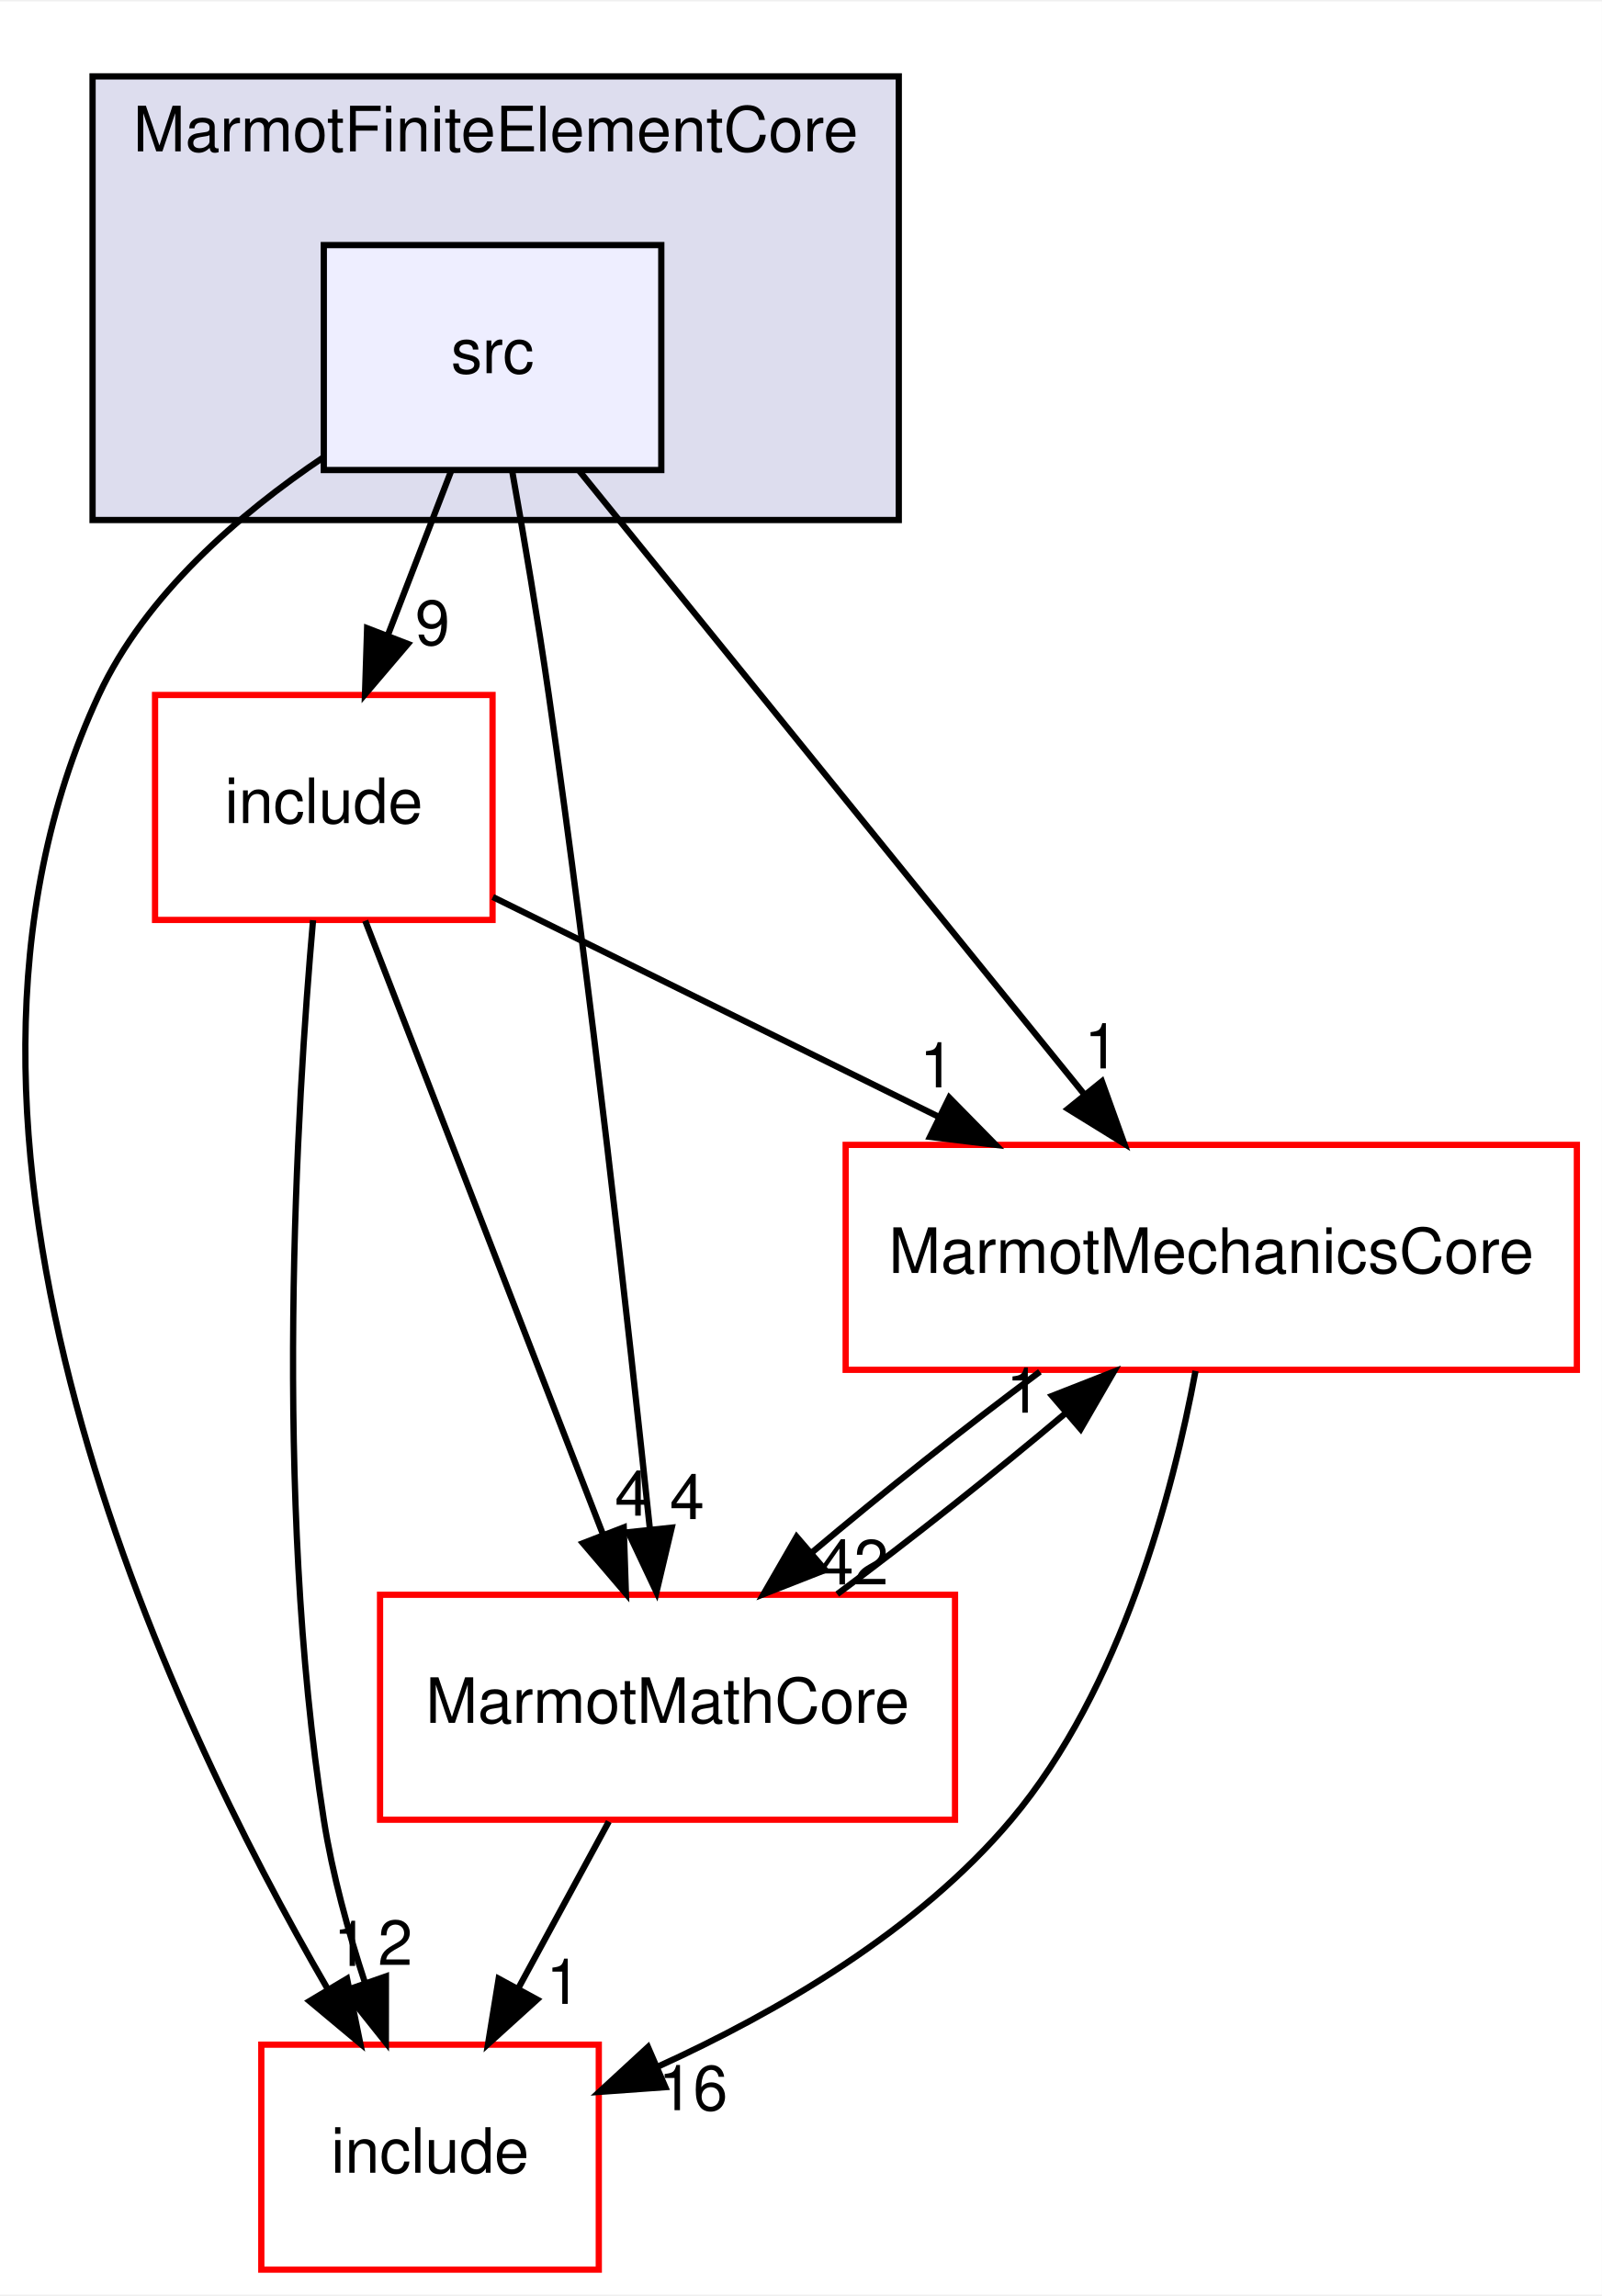
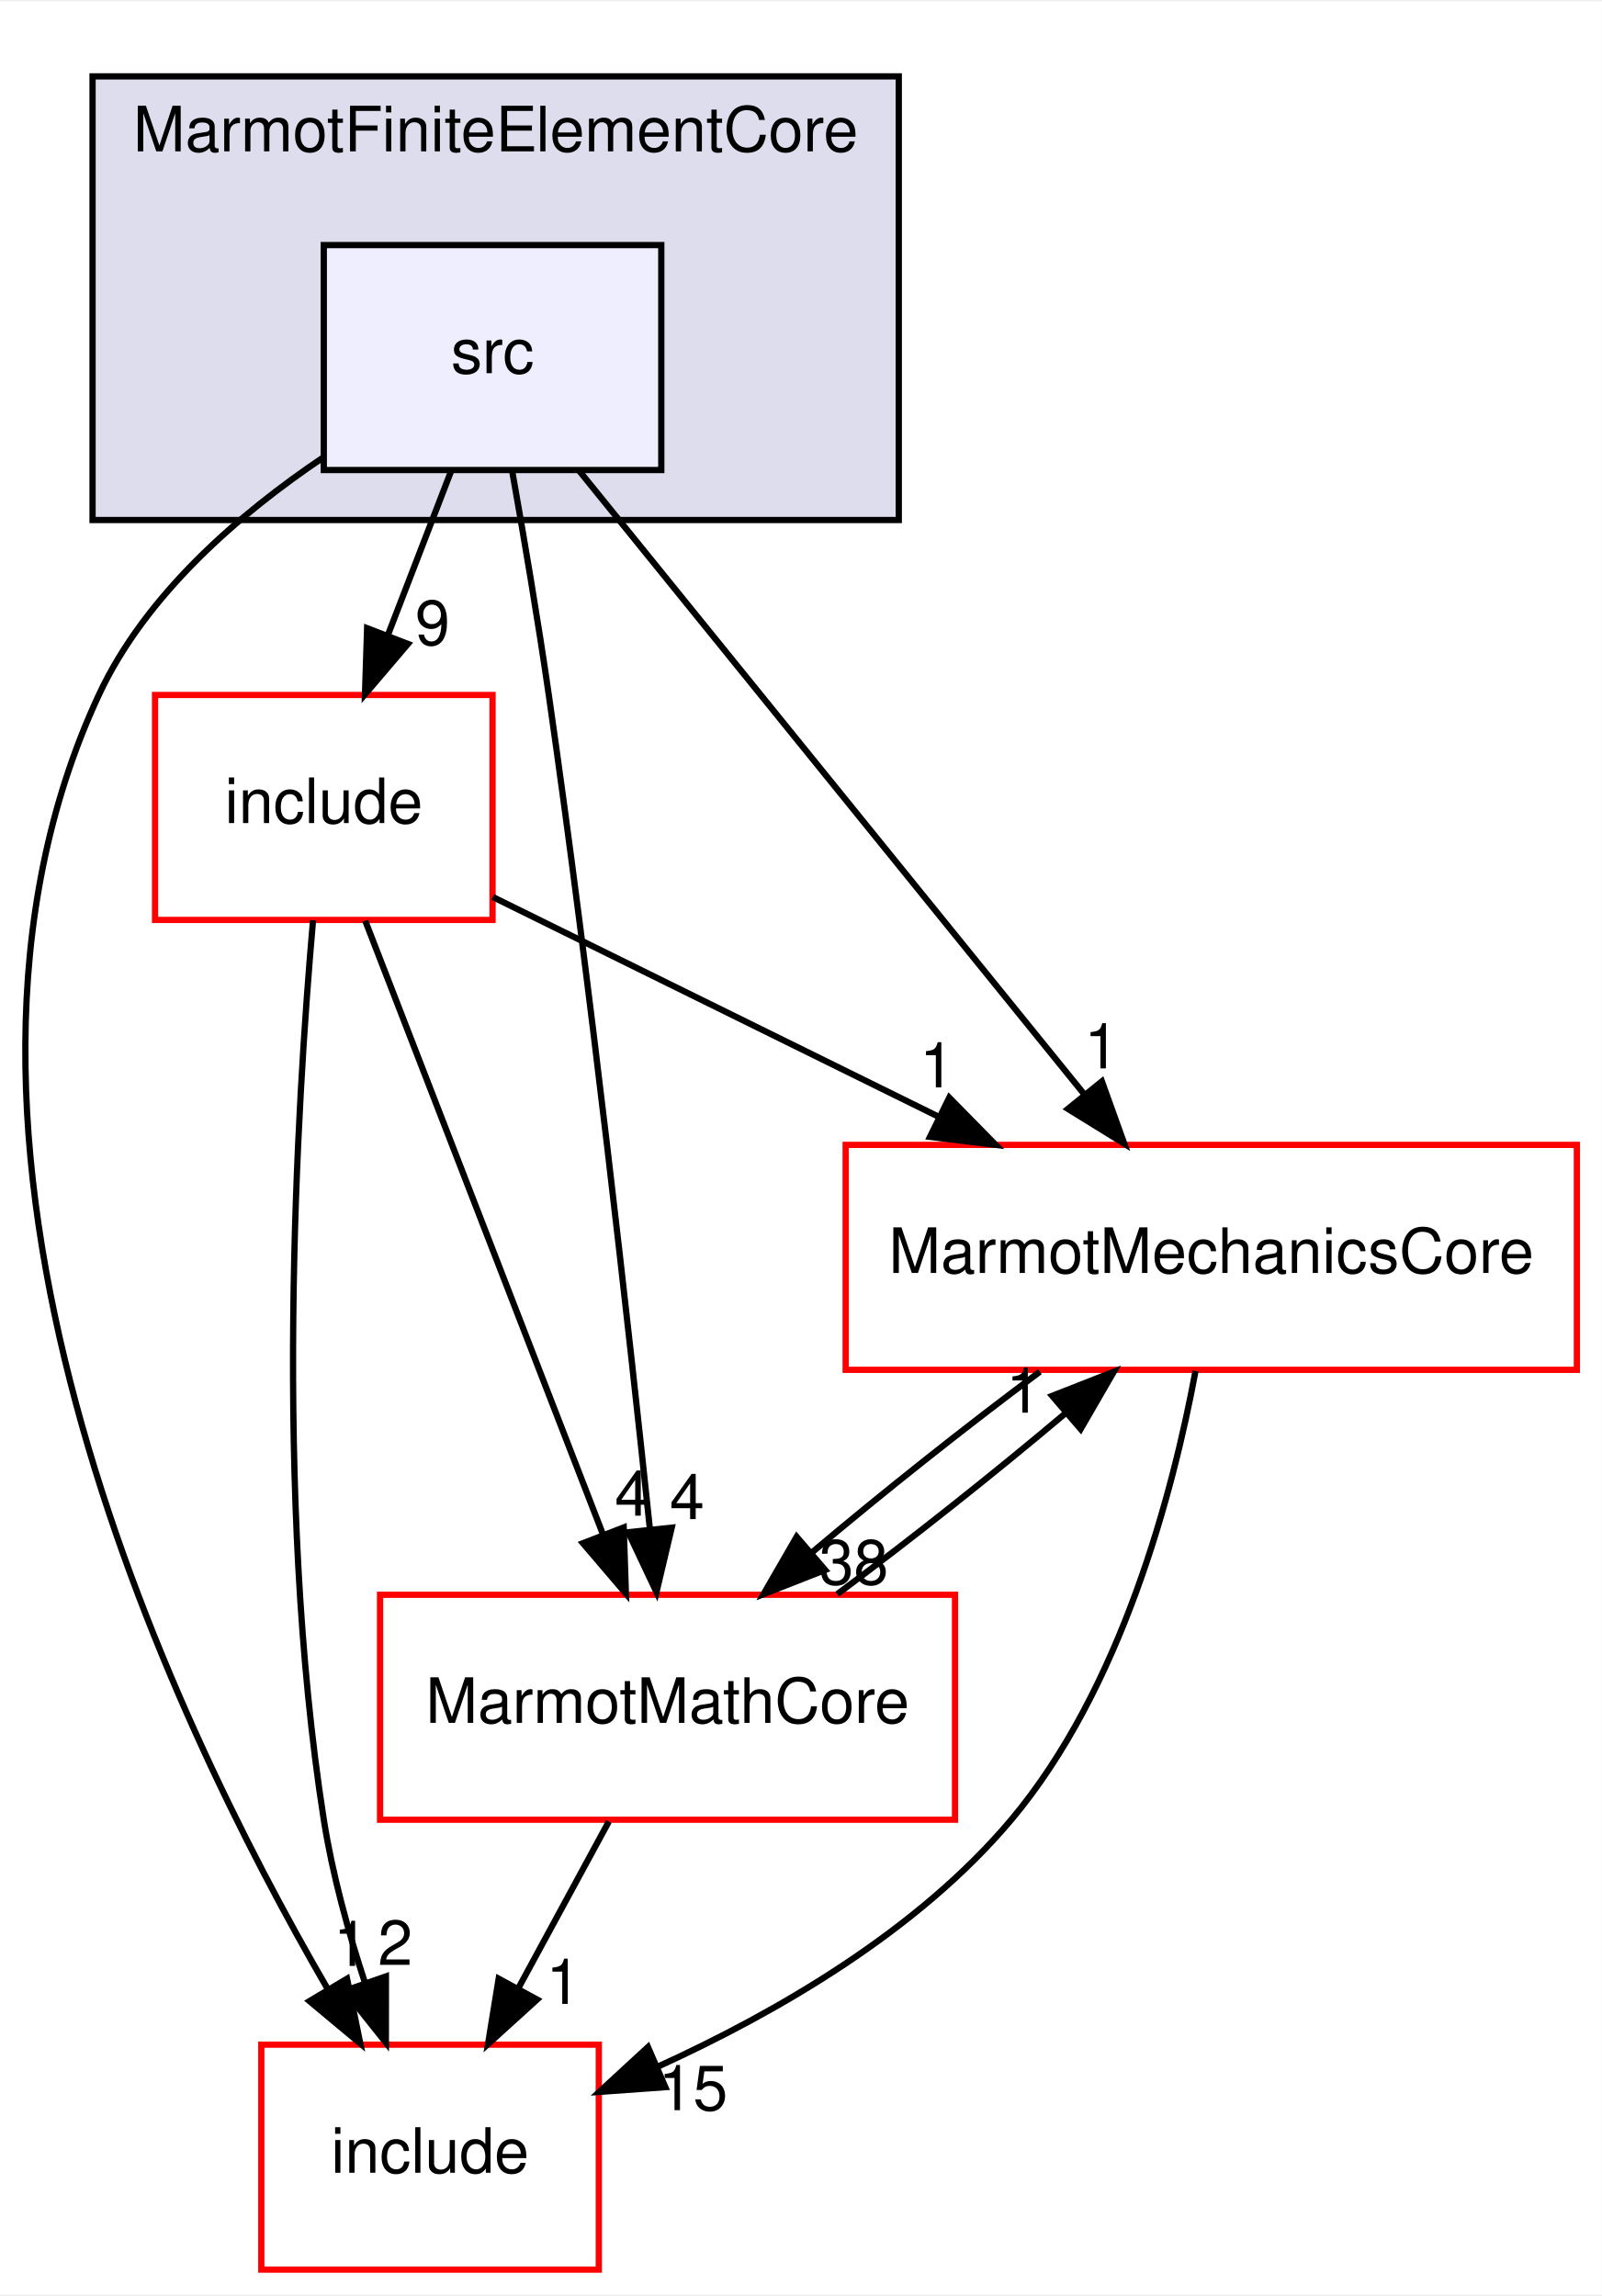
<svg xmlns="http://www.w3.org/2000/svg" xmlns:xlink="http://www.w3.org/1999/xlink" width="256pt" height="367pt" viewBox="0.00 0.00 256.31 367.00">
  <g id="graph0" class="graph" transform="scale(1 1) rotate(0) translate(4 363)">
    <polygon fill="white" stroke="transparent" points="-4,4 -4,-363 252.31,-363 252.31,4 -4,4" />
    <g id="clust1" class="cluster">
      <g id="a_clust1">
        <a xlink:href="dir_a6282ced73efdb7b36cfc8bdf7a60b20.html" target="_top" xlink:title="MarmotFiniteElementCore">
          <polygon fill="#ddddee" stroke="black" points="10.81,-280 10.81,-351 139.81,-351 139.81,-280 10.81,-280" />
          <text text-anchor="middle" x="75.31" y="-339" font-family="Helvetica,sans-Serif" font-size="10.00">MarmotFiniteElementCore</text>
        </a>
      </g>
    </g>
    <g id="node1" class="node">
      <g id="a_node1">
        <a xlink:href="dir_b03b27ba81a49fd6f9c9588f67883179.html" target="_top" xlink:title="src">
          <polygon fill="#eeeeff" stroke="black" points="101.81,-324 47.81,-324 47.81,-288 101.81,-288 101.81,-324" />
          <text text-anchor="middle" x="74.81" y="-303.5" font-family="Helvetica,sans-Serif" font-size="10.00">src</text>
        </a>
      </g>
    </g>
    <g id="node2" class="node">
      <g id="a_node2">
        <a xlink:href="dir_7a1ab5031ed028ea4c059c711d14cf0d.html" target="_top" xlink:title="include">
          <polygon fill="white" stroke="red" points="74.81,-252 20.81,-252 20.81,-216 74.81,-216 74.81,-252" />
          <text text-anchor="middle" x="47.81" y="-231.5" font-family="Helvetica,sans-Serif" font-size="10.00">include</text>
        </a>
      </g>
    </g>
    <g id="edge6" class="edge">
      <path fill="none" stroke="black" d="M68.13,-287.7C65.09,-279.81 61.42,-270.3 58.05,-261.55" />
      <polygon fill="black" stroke="black" points="61.27,-260.17 54.4,-252.1 54.74,-262.69 61.27,-260.17" />
      <g id="a_edge6-headlabel">
        <a xlink:href="dir_000009_000007.html" target="_top" xlink:title="9">
          <text text-anchor="middle" x="65.21" y="-260.01" font-family="Helvetica,sans-Serif" font-size="10.00">9</text>
        </a>
      </g>
    </g>
    <g id="node3" class="node">
      <g id="a_node3">
        <a xlink:href="dir_9969c29766c3ca5ea49aac3cac97384d.html" target="_top" xlink:title="MarmotMechanicsCore">
          <polygon fill="white" stroke="red" points="248.31,-180 131.31,-180 131.31,-144 248.31,-144 248.31,-180" />
          <text text-anchor="middle" x="189.81" y="-159.5" font-family="Helvetica,sans-Serif" font-size="10.00">MarmotMechanicsCore</text>
        </a>
      </g>
    </g>
    <g id="edge7" class="edge">
      <path fill="none" stroke="black" d="M88.68,-287.87C108.8,-263.03 146.2,-216.85 169.45,-188.14" />
      <polygon fill="black" stroke="black" points="172.31,-190.16 175.89,-180.19 166.87,-185.76 172.31,-190.16" />
      <g id="a_edge7-headlabel">
        <a xlink:href="dir_000009_000012.html" target="_top" xlink:title="1">
          <text text-anchor="middle" x="172.26" y="-192.24" font-family="Helvetica,sans-Serif" font-size="10.00">1</text>
        </a>
      </g>
    </g>
    <g id="node4" class="node">
      <g id="a_node4">
        <a xlink:href="dir_d44c64559bbebec7f509842c48db8b23.html" target="_top" xlink:title="include">
          <polygon fill="white" stroke="red" points="91.81,-36 37.81,-36 37.81,0 91.81,0 91.81,-36" />
          <text text-anchor="middle" x="64.81" y="-15.5" font-family="Helvetica,sans-Serif" font-size="10.00">include</text>
        </a>
      </g>
    </g>
    <g id="edge8" class="edge">
      <path fill="none" stroke="black" d="M47.8,-290.07C34.3,-281 19.29,-268.07 11.81,-252 -21.05,-181.43 22.74,-89.12 48.46,-44.86" />
      <polygon fill="black" stroke="black" points="51.53,-46.56 53.65,-36.18 45.52,-42.97 51.53,-46.56" />
      <g id="a_edge8-headlabel">
        <a xlink:href="dir_000009_000002.html" target="_top" xlink:title="1">
          <text text-anchor="middle" x="52.13" y="-48.6" font-family="Helvetica,sans-Serif" font-size="10.00">1</text>
        </a>
      </g>
    </g>
    <g id="node5" class="node">
      <g id="a_node5">
        <a xlink:href="dir_39413a3592d49ba1372e049fbfe3e31f.html" target="_top" xlink:title="MarmotMathCore">
          <polygon fill="white" stroke="red" points="148.81,-108 56.81,-108 56.81,-72 148.81,-72 148.81,-108" />
          <text text-anchor="middle" x="102.81" y="-87.5" font-family="Helvetica,sans-Serif" font-size="10.00">MarmotMathCore</text>
        </a>
      </g>
    </g>
    <g id="edge9" class="edge">
      <path fill="none" stroke="black" d="M77.95,-287.85C79.79,-277.49 82.08,-264.01 83.81,-252 90.54,-205.2 96.62,-150.48 100,-118.4" />
      <polygon fill="black" stroke="black" points="103.48,-118.74 101.04,-108.43 96.52,-118.01 103.48,-118.74" />
      <g id="a_edge9-headlabel">
        <a xlink:href="dir_000009_000010.html" target="_top" xlink:title="4">
          <text text-anchor="middle" x="105.94" y="-120.11" font-family="Helvetica,sans-Serif" font-size="10.00">4</text>
        </a>
      </g>
    </g>
    <g id="edge1" class="edge">
      <path fill="none" stroke="black" d="M74.85,-219.67C95.03,-209.72 123.01,-195.93 146.31,-184.44" />
      <polygon fill="black" stroke="black" points="147.89,-187.56 155.32,-180 144.8,-181.28 147.89,-187.56" />
      <g id="a_edge1-headlabel">
        <a xlink:href="dir_000007_000012.html" target="_top" xlink:title="1">
          <text text-anchor="middle" x="145.93" y="-189.2" font-family="Helvetica,sans-Serif" font-size="10.00">1</text>
        </a>
      </g>
    </g>
    <g id="edge2" class="edge">
      <path fill="none" stroke="black" d="M46.09,-215.95C43.49,-186.41 39.68,-123.92 47.81,-72 49.17,-63.31 51.71,-54.1 54.42,-45.84" />
      <polygon fill="black" stroke="black" points="57.75,-46.93 57.74,-36.33 51.14,-44.62 57.75,-46.93" />
      <g id="a_edge2-headlabel">
        <a xlink:href="dir_000007_000002.html" target="_top" xlink:title="2">
          <text text-anchor="middle" x="59.24" y="-48.76" font-family="Helvetica,sans-Serif" font-size="10.00">2</text>
        </a>
      </g>
    </g>
    <g id="edge3" class="edge">
      <path fill="none" stroke="black" d="M54.44,-215.87C63.9,-191.46 81.34,-146.43 92.49,-117.64" />
      <polygon fill="black" stroke="black" points="95.8,-118.78 96.15,-108.19 89.27,-116.25 95.8,-118.78" />
      <g id="a_edge3-headlabel">
        <a xlink:href="dir_000007_000010.html" target="_top" xlink:title="4">
          <text text-anchor="middle" x="97.15" y="-120.66" font-family="Helvetica,sans-Serif" font-size="10.00">4</text>
        </a>
      </g>
    </g>
    <g id="edge4" class="edge">
      <path fill="none" stroke="black" d="M187.29,-143.82C183.69,-124.47 175.45,-92.99 157.81,-72 142.87,-54.23 120.37,-41.19 101.25,-32.48" />
      <polygon fill="black" stroke="black" points="102.46,-29.2 91.89,-28.44 99.68,-35.62 102.46,-29.2" />
      <g id="a_edge4-headlabel">
-         <a xlink:href="dir_000012_000002.html" target="_top" xlink:title="16">
-           <text text-anchor="middle" x="106.89" y="-25.51" font-family="Helvetica,sans-Serif" font-size="10.00">16</text>
+         <a xlink:href="dir_000012_000002.html" target="_top" xlink:title="15">
+           <text text-anchor="middle" x="106.89" y="-25.51" font-family="Helvetica,sans-Serif" font-size="10.00">15</text>
        </a>
      </g>
    </g>
    <g id="edge5" class="edge">
      <path fill="none" stroke="black" d="M162.39,-143.7C150.63,-134.97 137.13,-124.24 125.89,-114.75" />
      <polygon fill="black" stroke="black" points="128.03,-111.97 118.17,-108.1 123.47,-117.28 128.03,-111.97" />
      <g id="a_edge5-headlabel">
-         <a xlink:href="dir_000012_000010.html" target="_top" xlink:title="42">
-           <text text-anchor="middle" x="132.61" y="-109.66" font-family="Helvetica,sans-Serif" font-size="10.00">42</text>
+         <a xlink:href="dir_000012_000010.html" target="_top" xlink:title="38">
+           <text text-anchor="middle" x="132.61" y="-109.66" font-family="Helvetica,sans-Serif" font-size="10.00">38</text>
        </a>
      </g>
    </g>
    <g id="edge10" class="edge">
      <path fill="none" stroke="black" d="M129.96,-108.1C141.69,-116.8 155.19,-127.52 166.46,-137.03" />
      <polygon fill="black" stroke="black" points="164.35,-139.83 174.22,-143.7 168.91,-134.52 164.35,-139.83" />
      <g id="a_edge10-headlabel">
        <a xlink:href="dir_000010_000012.html" target="_top" xlink:title="1">
          <text text-anchor="middle" x="159.77" y="-137.14" font-family="Helvetica,sans-Serif" font-size="10.00">1</text>
        </a>
      </g>
    </g>
    <g id="edge11" class="edge">
      <path fill="none" stroke="black" d="M93.41,-71.7C89.04,-63.64 83.75,-53.89 78.91,-44.98" />
      <polygon fill="black" stroke="black" points="81.94,-43.22 74.09,-36.1 75.79,-46.56 81.94,-43.22" />
      <g id="a_edge11-headlabel">
        <a xlink:href="dir_000010_000002.html" target="_top" xlink:title="1">
          <text text-anchor="middle" x="86.15" y="-42.53" font-family="Helvetica,sans-Serif" font-size="10.00">1</text>
        </a>
      </g>
    </g>
  </g>
</svg>
